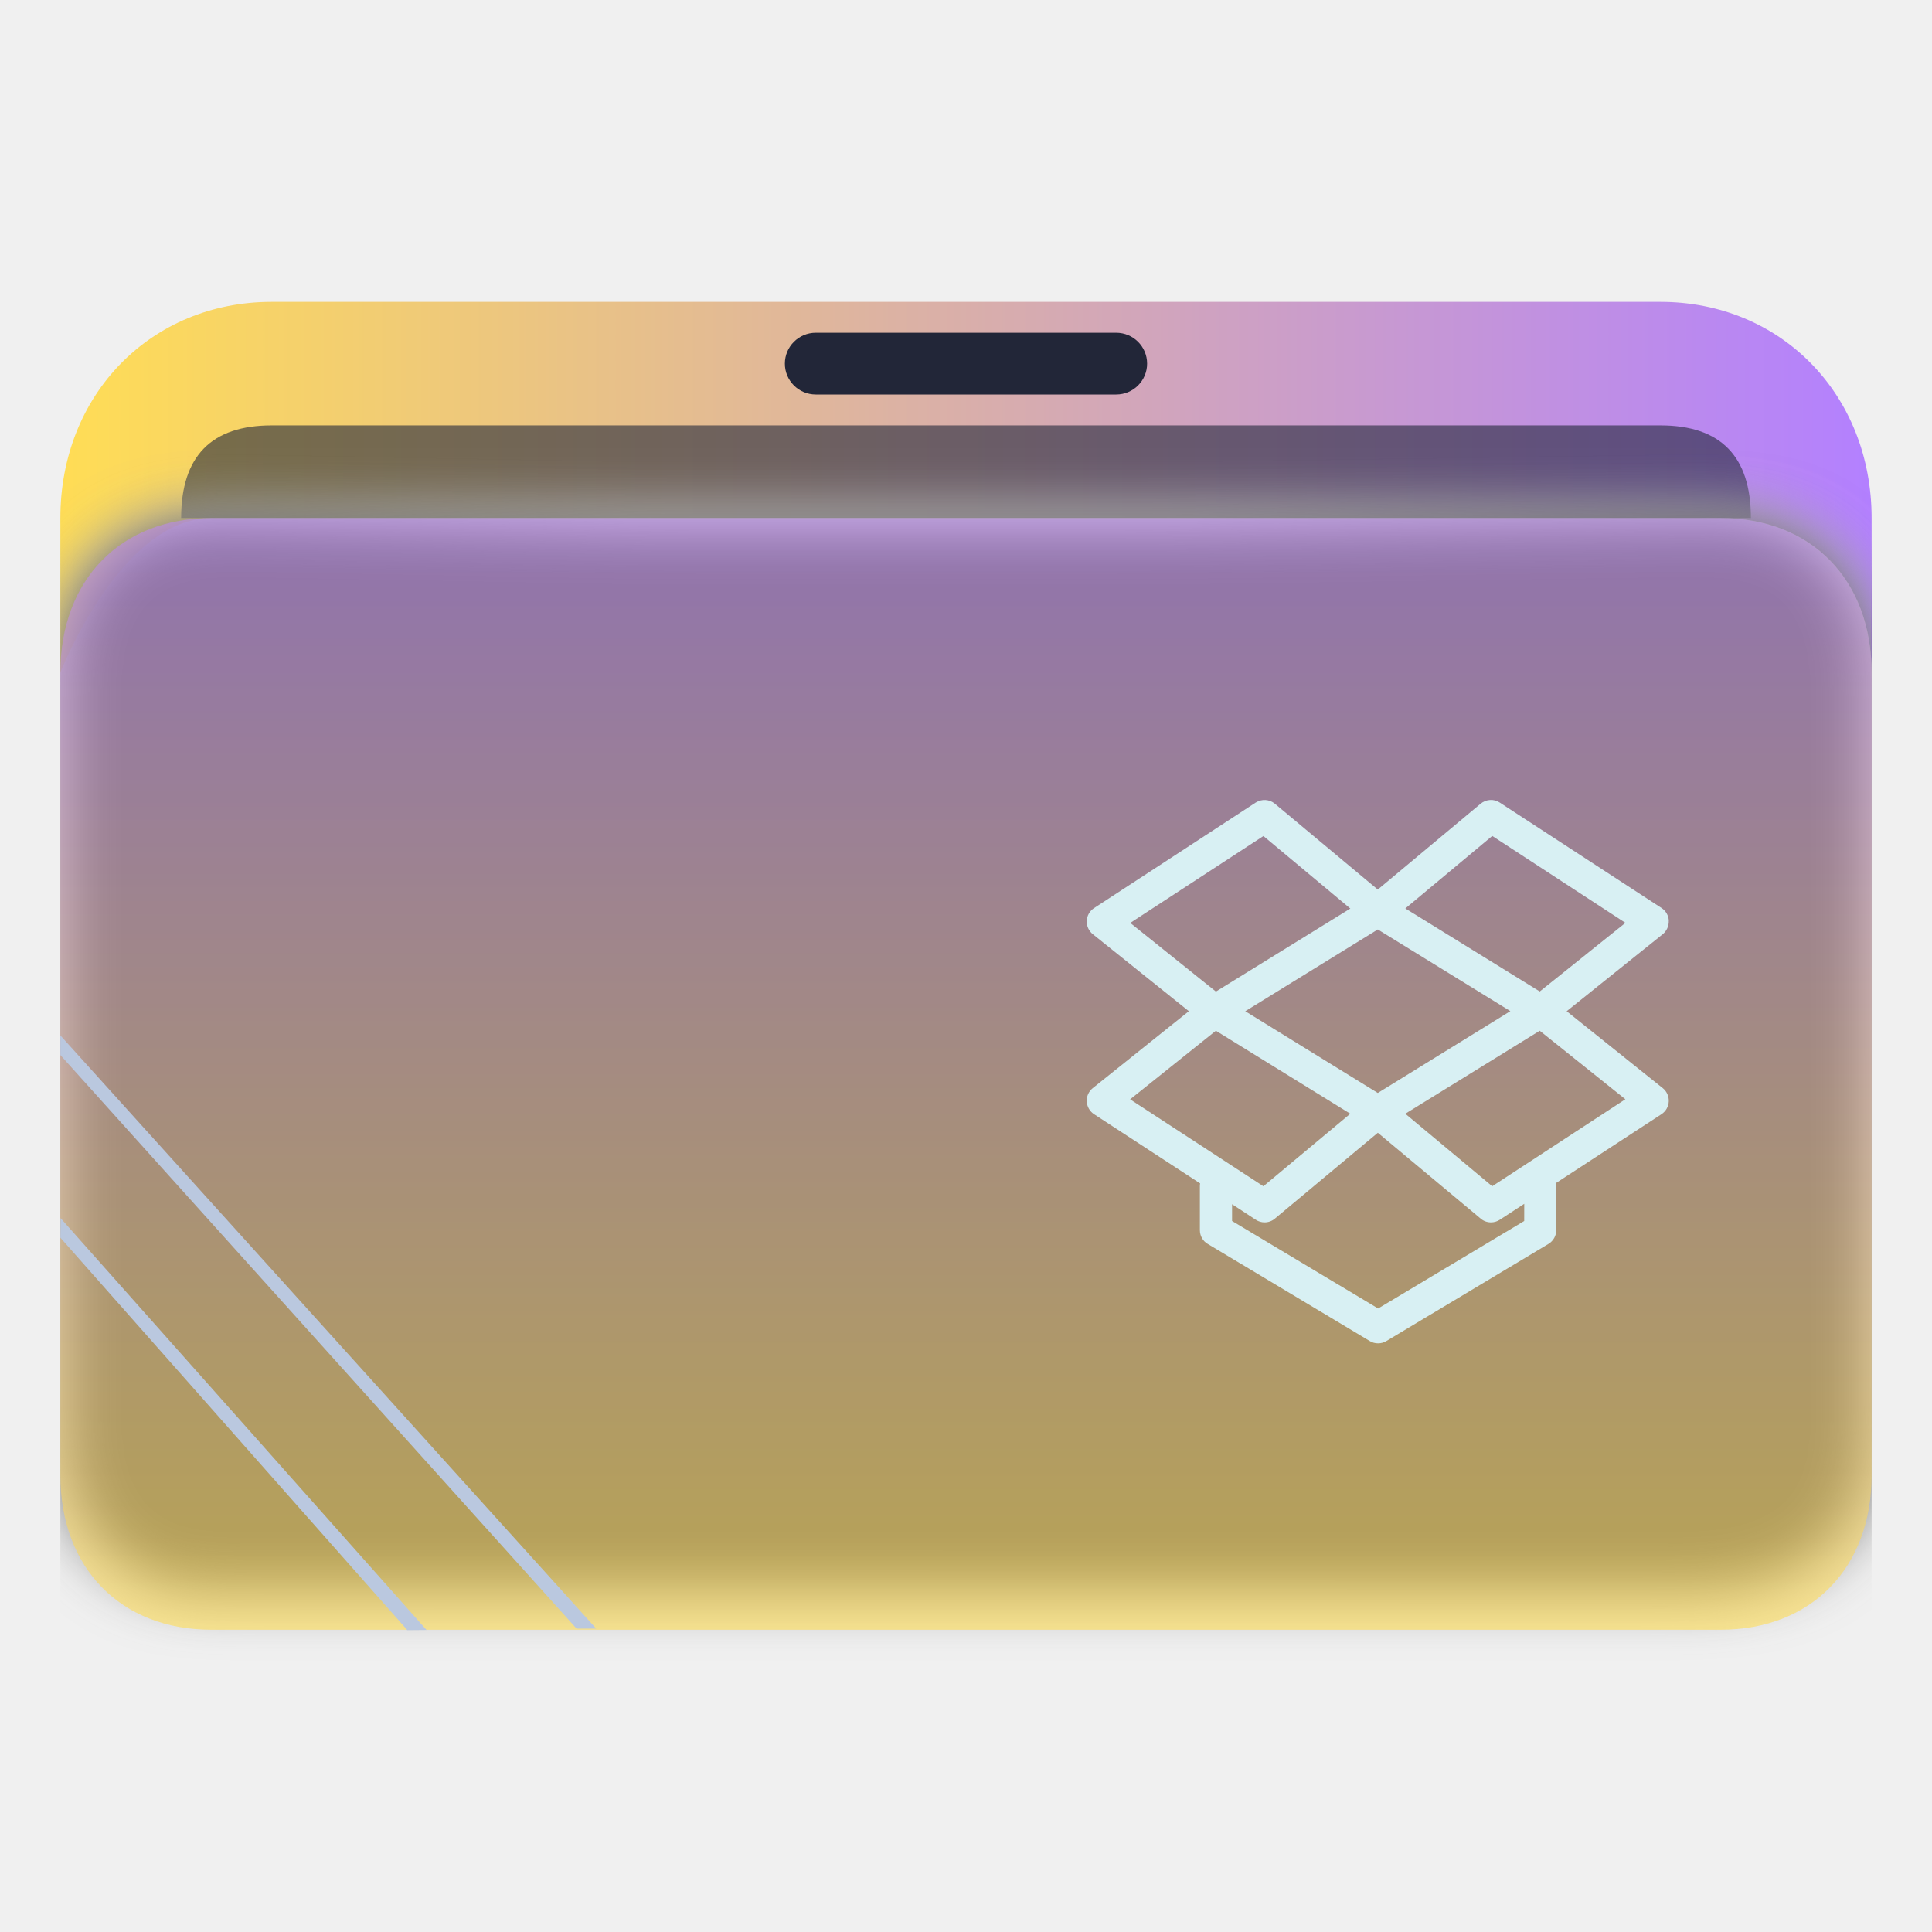
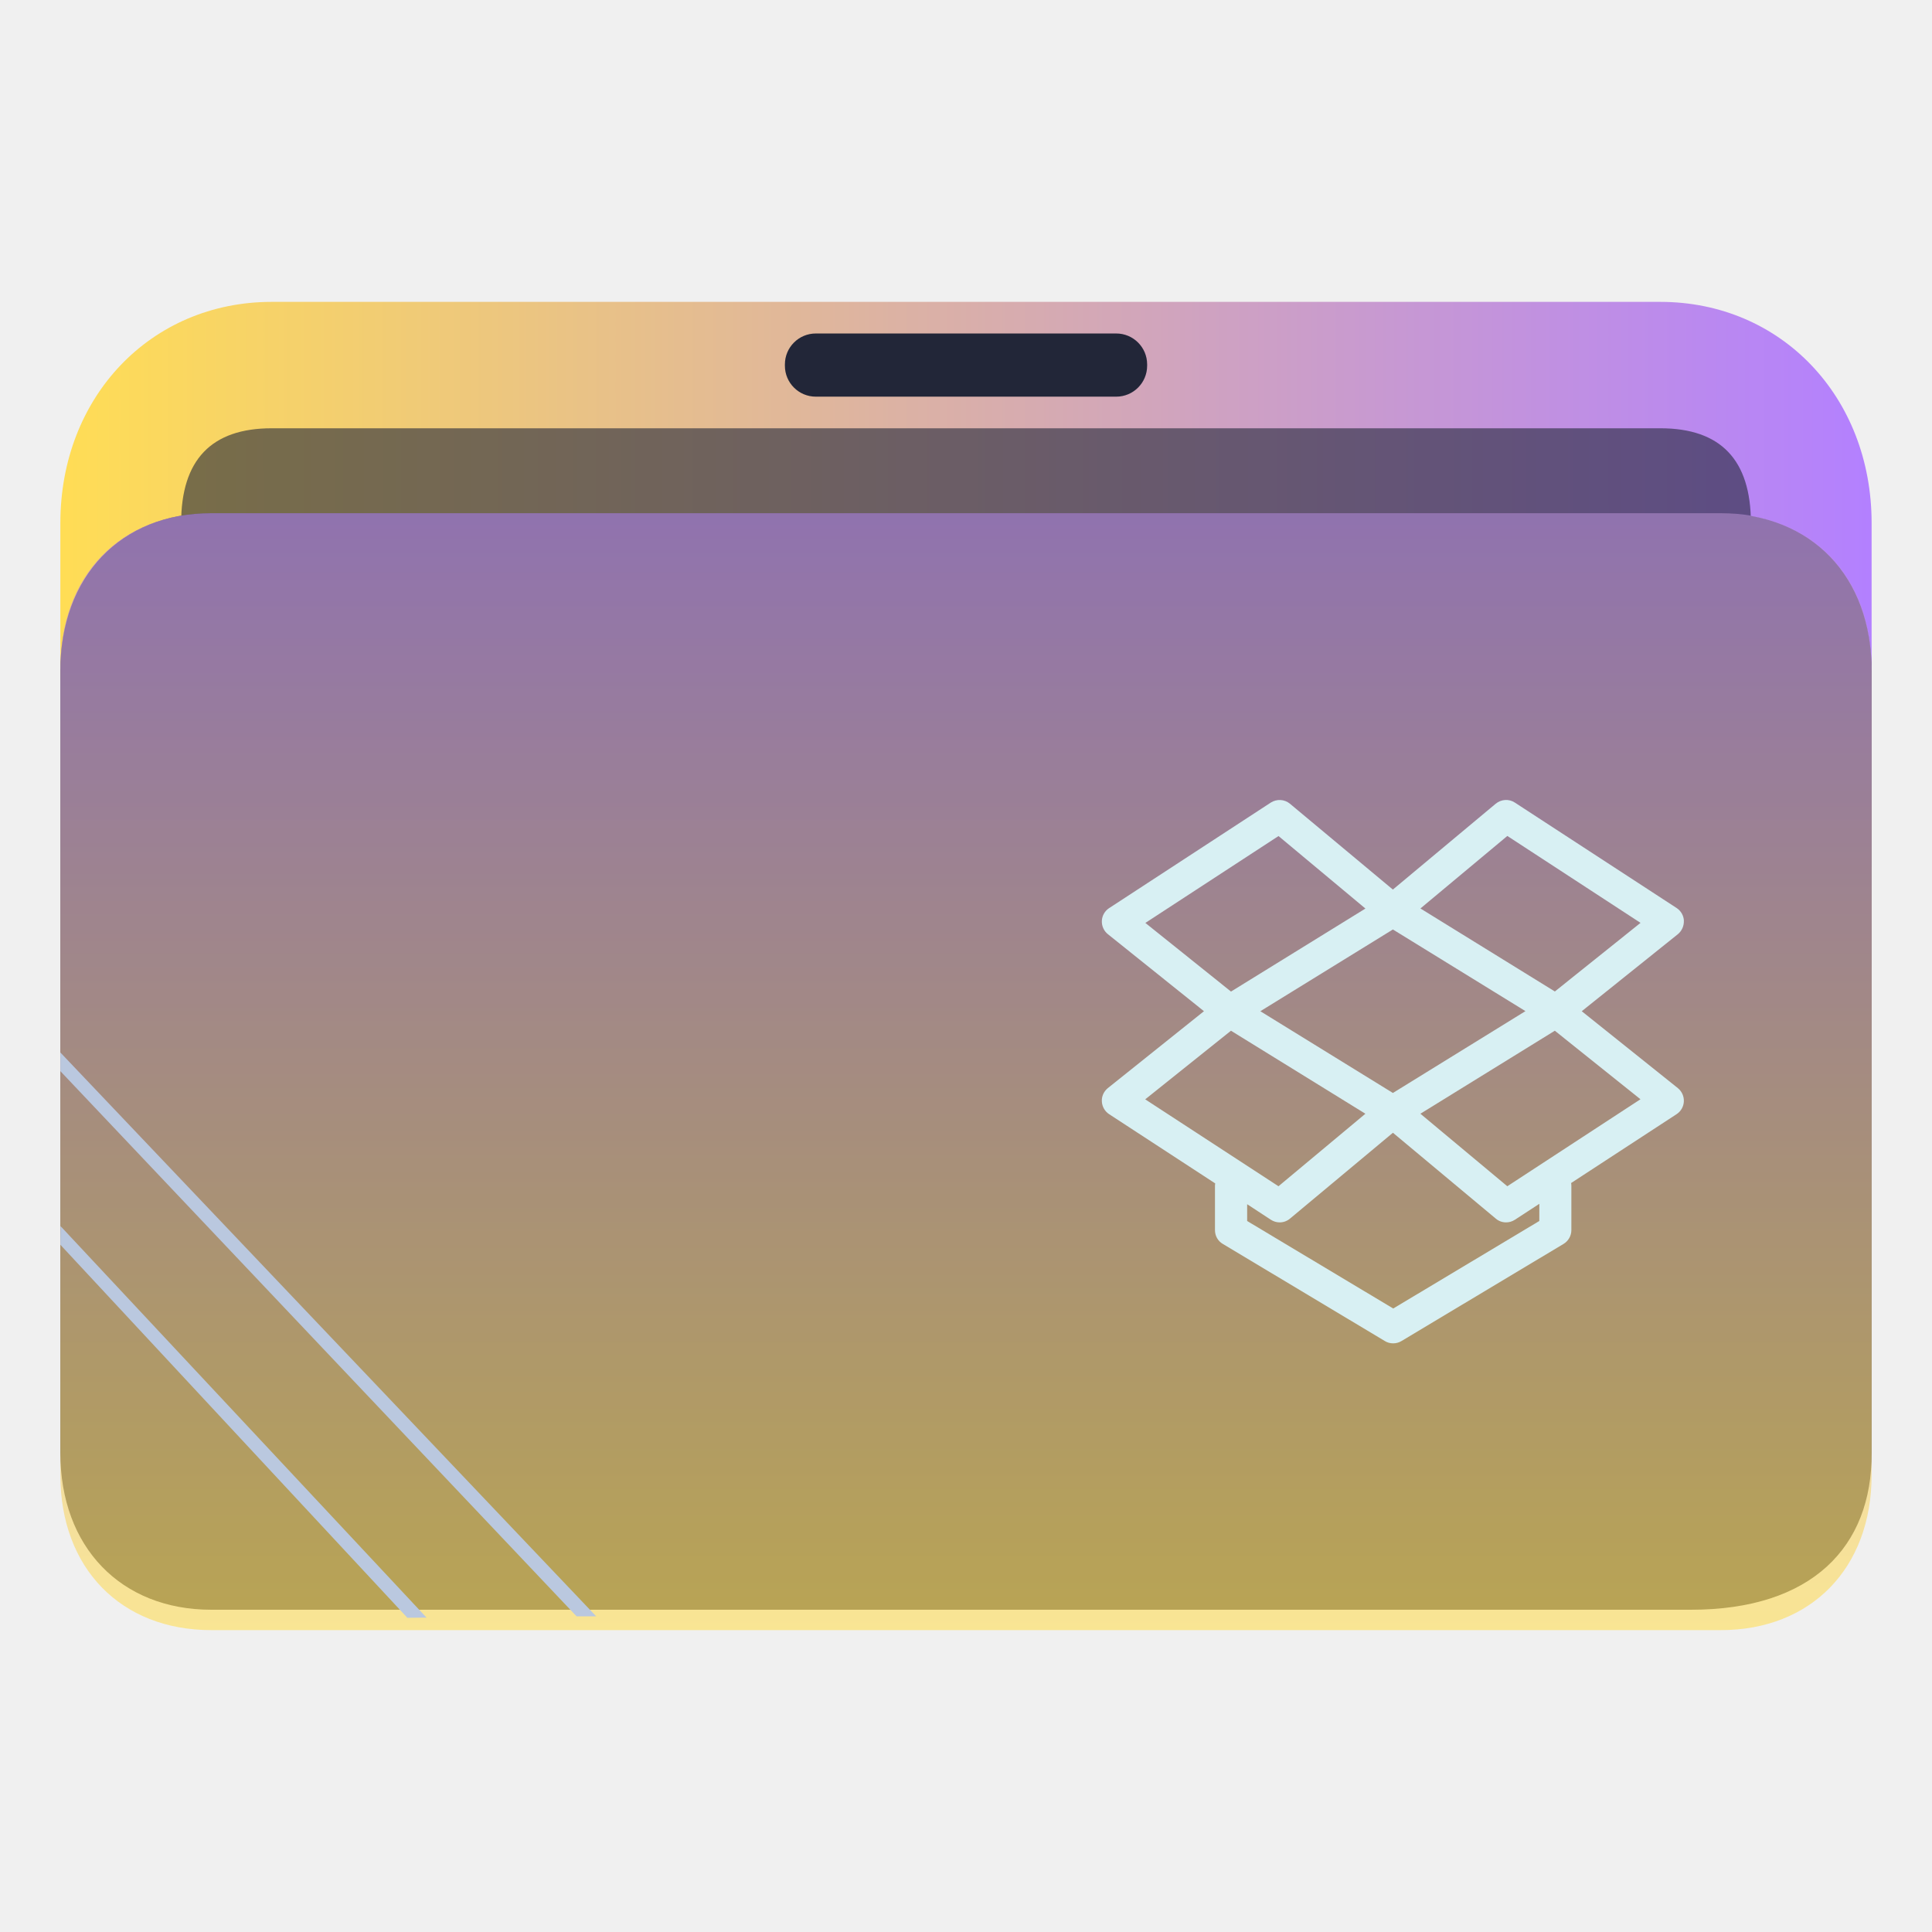
<svg xmlns="http://www.w3.org/2000/svg" xmlns:xlink="http://www.w3.org/1999/xlink" width="64" version="1.1" height="64" id="svg17">
  <defs id="defs5455">
+     <linearGradient id="linearGradient2">
+       <stop style="stop-color:#ffdd55;stop-opacity:1" offset="0" id="stop1" />
+       <stop style="stop-color:#b380ff;stop-opacity:1;" offset="1" id="stop2" />
+     </linearGradient>
    <linearGradient id="linearGradient5145">
      <stop style="stop-color:#ffdd55;stop-opacity:1" offset="0" id="stop5141" />
      <stop style="stop-color:#b380ff;stop-opacity:1" offset="1" id="stop5143" />
    </linearGradient>
-     <linearGradient xlink:href="#linearGradient5145" id="linearGradient1419" x1="0.529" y1="5.027" x2="16.404" y2="5.027" gradientUnits="userSpaceOnUse" gradientTransform="matrix(3.779602,0,0,3.866275,384.5714,480.4999)" />
    <clipPath clipPathUnits="userSpaceOnUse" id="clipPath79425-9-5-3">
      <rect style="opacity:0.5;fill:#000000;fill-opacity:1;stroke:none;stroke-width:0.856;stroke-dasharray:none;stroke-opacity:1;paint-order:stroke fill markers" id="rect79427-1-9-6" width="26.418" height="29.038" x="-16.228" y="-6.485" />
    </clipPath>
-     <filter style="color-interpolation-filters:sRGB" id="filter77953-2-4-7" x="-0.041" y="-0.067" width="1.081" height="1.135">
-       <feGaussianBlur stdDeviation="0.446" id="feGaussianBlur77955-7-9-5" />
-     </filter>
    <clipPath clipPathUnits="userSpaceOnUse" id="clipPath79425-9-5-5">
      <rect style="opacity:0.5;fill:#000000;fill-opacity:1;stroke:none;stroke-width:0.856;stroke-dasharray:none;stroke-opacity:1;paint-order:stroke fill markers" id="rect79427-1-9-62" width="26.418" height="29.038" x="-16.228" y="-6.485" />
    </clipPath>
-     <filter style="color-interpolation-filters:sRGB" id="filter77953-2-4-9" x="-0.041" y="-0.065" width="1.081" height="1.13">
-       <feGaussianBlur stdDeviation="0.446" id="feGaussianBlur77955-7-9-1" />
-     </filter>
-     <linearGradient xlink:href="#linearGradient5145" id="linearGradient1662" gradientUnits="userSpaceOnUse" gradientTransform="matrix(3.775718,0,0,3.90327,384.5766,479.8931)" x1="9.326" y1="14.832" x2="9.326" y2="4.27" />
+     <linearGradient xlink:href="#linearGradient5145" id="linearGradient1419-3" x1="0.529" y1="5.027" x2="16.404" y2="5.027" gradientUnits="userSpaceOnUse" gradientTransform="matrix(3.779602,0,0,3.866274,384.5714,480.4998)" />
+     <clipPath clipPathUnits="userSpaceOnUse" id="clipPath79425-9-5-5-6">
+       <rect style="opacity:0.5;fill:#000000;fill-opacity:1;stroke:none;stroke-width:0.856;stroke-dasharray:none;stroke-opacity:1;paint-order:stroke fill markers" id="rect79427-1-9-62-7" width="26.418" height="29.038" x="-16.228" y="-6.485" />
+     </clipPath>
+     <linearGradient xlink:href="#linearGradient2" id="linearGradient1662-5" gradientUnits="userSpaceOnUse" gradientTransform="matrix(3.775718,0,0,3.90327,384.5766,479.8931)" x1="9.326" y1="14.832" x2="9.326" y2="4.27" />
  </defs>
  <g id="layer1" transform="translate(-384.5714,-483.798)">
-     <path id="path32082-9" style="fill:url(#linearGradient1419);fill-opacity:1.0;stroke:none;stroke-width:5.117;stroke-linecap:round;stroke-linejoin:round;stroke-opacity:0.03" d="m 393.571,493.798 c -4,0 -7,3.069 -7,7.161 v 5.115 c 0,0 2,-5.115 5,-5.115 h 8 12 6 24 c 3,0 5,2.046 5,5.115 v 0 0 -5.115 c 0,-4.092 -3,-7.161 -7,-7.161 h -24.071 -5.929 -9 z" />
-     <rect x="410.571" y="494.821" width="12" height="2.046" ry="1.025" stroke-width="3.419" style="fill:#222638;fill-opacity:1;paint-order:stroke markers fill" id="rect12-5-9-3-9" />
-     <path d="m 418.305,497.89 h -3.467 -4.333 -16.933 c -2,0 -3,1.023 -3,3.069 v 0 0 h 52 v 0 0 c 0,-2.046 -1,-3.069 -3,-3.069 z" style="fill:#222638;fill-opacity:1;stroke-width:2.339;paint-order:markers stroke fill" id="path8-7-2-9-6-1-7-5" opacity="0.6" />
-     <path style="display:inline;fill:#ffffff;fill-opacity:1;stroke:none;stroke-width:2.778;stroke-linecap:round;stroke-linejoin:round;stroke-opacity:0.03;filter:url(#filter77953-2-4-7)" d="m -14.026,3.079 h 6.166 4.845 3.083 7.928 c 1.321,0 2.202,0.944 2.202,2.359 l -0.008,11.196 c 0.008,1.415 -1.497,2.225 -2.634,2.232 L -14.026,18.993 c -1.321,0.008 -2.202,-0.944 -2.202,-2.359 l 1e-6,-11.323 c -1e-6,-1.288 0.882,-2.216 2.202,-2.232 z" id="path1611-1-8-0-7-3" clip-path="url(#clipPath79425-9-5-3)" transform="matrix(2.270514,0,0,2.168187,423.4168,494.2818)" />
-     <path style="display:inline;fill:#4f4f4f;fill-opacity:1;stroke:none;stroke-width:2.778;stroke-linecap:round;stroke-linejoin:round;stroke-opacity:0.03;filter:url(#filter77953-2-4-9)" d="m -14.026,2.501 6.167,0.121 H -3.015 0.068 L 7.988,2.501 C 9.31,2.516 10.19,3.444 10.19,4.874 l -2.06e-4,11.76 c 0.008,1.415 -0.873,2.359 -2.634,2.359 H -14.026 c -1.321,0 -2.202,-0.944 -2.202,-2.359 V 4.874 c 0,-1.424 0.881,-2.373 2.201,-2.373 z" id="path1611-1-8-0-7-2" clip-path="url(#clipPath79425-9-5-5)" transform="matrix(2.271201,0,0,2.155042,423.428,495.5685)" />
-     <path d="m 418.571,500.959 h -4 -5 -18 c -3,0 -5,2.046 -5,5.115 v 26.596 c 0,3.069 2,5.115 5,5.115 h 50 c 3,0 5,-2.046 5,-5.115 v -26.596 c 0,-3.069 -2,-5.115 -5,-5.115 z" style="fill:url(#linearGradient1662);fill-opacity:1;stroke-width:3.838;paint-order:markers stroke fill" id="path8-7-2-9-6-1-9" opacity="0.6" />
-     <path d="m 386.571,518.748 17.1,19 h -10e-6 0.65 l -17.75,-19.65 v 0 0 z" id="path2653-4" style="fill:#bac8df;fill-opacity:1;stroke-width:0.481" />
-     <path d="m 386.571,524.798 11.485,12.989 -1e-5,0.011 0.65,-0.006 v 0.006 l -12.13,-13.65 v 0 0 z" id="path2653-4-3" style="fill:#bac8df;fill-opacity:1;stroke-width:0.33" />
-     <path d="m 439.853,514.299 c -0.008,-0.17 -0.097,-0.327 -0.24,-0.421 l -5.361,-3.494 c -0.195,-0.129 -0.452,-0.111 -0.633,0.038 l -3.407,2.844 -3.41,-2.844 c -0.181,-0.15 -0.435,-0.163 -0.633,-0.038 l -5.357,3.497 c -0.143,0.094 -0.233,0.25 -0.24,0.421 -0.008,0.17 0.066,0.334 0.198,0.441 l 3.184,2.552 -3.184,2.548 c -0.132,0.108 -0.209,0.271 -0.198,0.442 0.008,0.17 0.097,0.327 0.24,0.421 l 3.515,2.294 c -0.004,0.024 -0.008,0.052 -0.008,0.077 v 1.471 c 0,0.188 0.097,0.362 0.257,0.455 l 5.371,3.219 c 0.084,0.052 0.177,0.076 0.275,0.076 0.097,0 0.188,-0.024 0.275,-0.076 l 5.371,-3.219 c 0.16,-0.097 0.257,-0.271 0.257,-0.455 v -1.471 c 0,-0.031 -0.004,-0.062 -0.008,-0.09 l 3.494,-2.281 c 0.143,-0.094 0.233,-0.25 0.24,-0.421 0.008,-0.17 -0.066,-0.334 -0.198,-0.441 l -3.184,-2.548 3.184,-2.552 c 0.132,-0.108 0.205,-0.275 0.198,-0.445 z m -9.64,5.705 -4.391,-2.708 4.391,-2.708 4.391,2.705 z m -3.789,-8.511 2.879,2.402 -4.453,2.75 -2.837,-2.274 z m -1.575,6.449 4.453,2.75 -2.879,2.402 -4.415,-2.879 z m 10.214,6.303 -4.839,2.899 -4.839,-2.899 v -0.556 l 0.786,0.515 c 0.09,0.059 0.191,0.087 0.292,0.087 0.122,0 0.243,-0.042 0.341,-0.125 l 3.41,-2.844 3.407,2.844 c 0.097,0.084 0.219,0.125 0.341,0.125 0.101,0 0.202,-0.028 0.292,-0.087 l 0.81,-0.528 z m -1.06,-1.151 -2.879,-2.402 4.453,-2.75 2.837,2.27 z m 1.575,-6.452 -4.453,-2.75 2.879,-2.402 4.412,2.879 z" id="path10-3-0" style="fill:#d8f0f3;fill-opacity:1;stroke-width:0.035" />
+     <path id="path32082-9-2" style="fill:url(#linearGradient1419-3);fill-opacity:1;stroke:none;stroke-width:5.117;stroke-linecap:round;stroke-linejoin:round;stroke-opacity:0.03" d="m 393.571,493.798 c -4,0 -7,3.14 -7,7.327 v 5.234 c 0,0 2,-5.234 5,-5.234 h 8 12 6 24 c 3,0 5,2.093 5,5.234 v 0 0 -5.234 c 0,-4.187 -3,-7.327 -7,-7.327 h -24.071 -5.929 -9 z" />
+     <rect x="410.572" y="494.845" width="12" height="2.093" ry="1.025" stroke-width="3.419" style="fill:#222638;fill-opacity:1;paint-order:stroke markers fill" id="rect12-5-9-3-9-9" rx="1.025" />
+     <path d="m 418.305,497.985 h -3.467 -4.333 -16.933 c -2,0 -3,1.047 -3,3.14 v 0 0 h 52 v 0 0 c 0,-2.093 -1,-3.14 -3,-3.14 z" style="fill:#222638;fill-opacity:1;stroke-width:2.339;paint-order:markers stroke fill" id="path8-7-2-9-6-1-7-5-1" opacity="0.6" />
+     <path style="display:inline;fill:#4f4f4f;fill-opacity:1;stroke:none;stroke-width:2.748;stroke-linecap:round;stroke-linejoin:round;stroke-opacity:0.03" d="m -14.026,2.501 6.167,4.13e-5 H -3.015 0.068 L 7.988,2.501 C 9.31,2.516 10.19,3.444 10.19,4.874 l -2.06e-4,11.76 c 0.008,1.415 -0.873,2.359 -2.634,2.359 H -14.026 c -1.321,0 -2.202,-0.944 -2.202,-2.359 V 4.874 c 0,-1.424 0.881,-2.373 2.201,-2.373 z" id="path1611-1-8-0-7-2-4" clip-path="url(#clipPath79425-9-5-5-6)" transform="matrix(2.271201,0,0,2.202582,423.428,495.2891)" />
+     <path d="m 418.571,500.798 h -4 -5 -18 c -3,0 -5,2.056 -5,5.139 v 26.722 c 0,3.083 2,5.139 5,5.139 h 50 c 3,0 5,-2.056 5,-5.139 v -26.722 c 0,-3.083 -2,-5.139 -5,-5.139 z" style="fill:url(#linearGradient1662-5);fill-opacity:1;stroke-width:3.838;paint-order:markers stroke fill" id="path8-7-2-9-6-1-9-2" opacity="0.6" />
+     <path d="m 386.571,519.281 17.1,18.06 h -10e-6 0.65 l -17.75,-18.678 v 0 0 z" id="path2653-4-7" style="fill:#bac8df;fill-opacity:1;stroke-width:0.481" />
+     <path d="m 386.571,525.032 11.485,12.347 -1e-5,0.01 0.65,-0.006 v 0.006 l -12.13,-12.975 v 0 0 z" id="path2653-4-3-0" style="fill:#bac8df;fill-opacity:1;stroke-width:0.33" />
+     <path d="m 440.353,514.299 c -0.008,-0.17 -0.097,-0.327 -0.24,-0.421 l -5.361,-3.494 c -0.195,-0.129 -0.452,-0.111 -0.633,0.038 l -3.407,2.844 -3.41,-2.844 c -0.181,-0.15 -0.435,-0.163 -0.633,-0.038 l -5.357,3.497 c -0.143,0.094 -0.233,0.25 -0.24,0.421 -0.008,0.17 0.066,0.334 0.198,0.441 l 3.184,2.552 -3.184,2.548 c -0.132,0.108 -0.209,0.271 -0.198,0.442 0.008,0.17 0.097,0.327 0.24,0.421 l 3.515,2.294 c -0.004,0.024 -0.008,0.052 -0.008,0.077 v 1.471 c 0,0.188 0.097,0.362 0.257,0.455 l 5.371,3.219 c 0.084,0.052 0.177,0.076 0.275,0.076 0.097,0 0.188,-0.024 0.275,-0.076 l 5.371,-3.219 c 0.16,-0.097 0.257,-0.271 0.257,-0.455 v -1.471 c 0,-0.031 -0.004,-0.062 -0.008,-0.09 l 3.494,-2.281 c 0.143,-0.094 0.233,-0.25 0.24,-0.421 0.008,-0.17 -0.066,-0.334 -0.198,-0.441 l -3.184,-2.548 3.184,-2.552 c 0.132,-0.108 0.205,-0.275 0.198,-0.445 z m -9.64,5.705 -4.391,-2.708 4.391,-2.708 4.391,2.705 z m -3.789,-8.511 2.879,2.402 -4.453,2.75 -2.837,-2.274 z m -1.575,6.449 4.453,2.75 -2.879,2.402 -4.415,-2.879 z m 10.214,6.303 -4.839,2.899 -4.839,-2.899 v -0.556 l 0.786,0.515 c 0.09,0.059 0.191,0.087 0.292,0.087 0.122,0 0.243,-0.042 0.341,-0.125 l 3.41,-2.844 3.407,2.844 c 0.097,0.084 0.219,0.125 0.341,0.125 0.101,0 0.202,-0.028 0.292,-0.087 l 0.81,-0.528 z m -1.06,-1.151 -2.879,-2.402 4.453,-2.75 2.837,2.27 z m 1.575,-6.452 -4.453,-2.75 2.879,-2.402 4.412,2.879 z" id="path10-3-0-7" style="fill:#d8f0f3;fill-opacity:1;stroke-width:0.035" />
  </g>
</svg>
